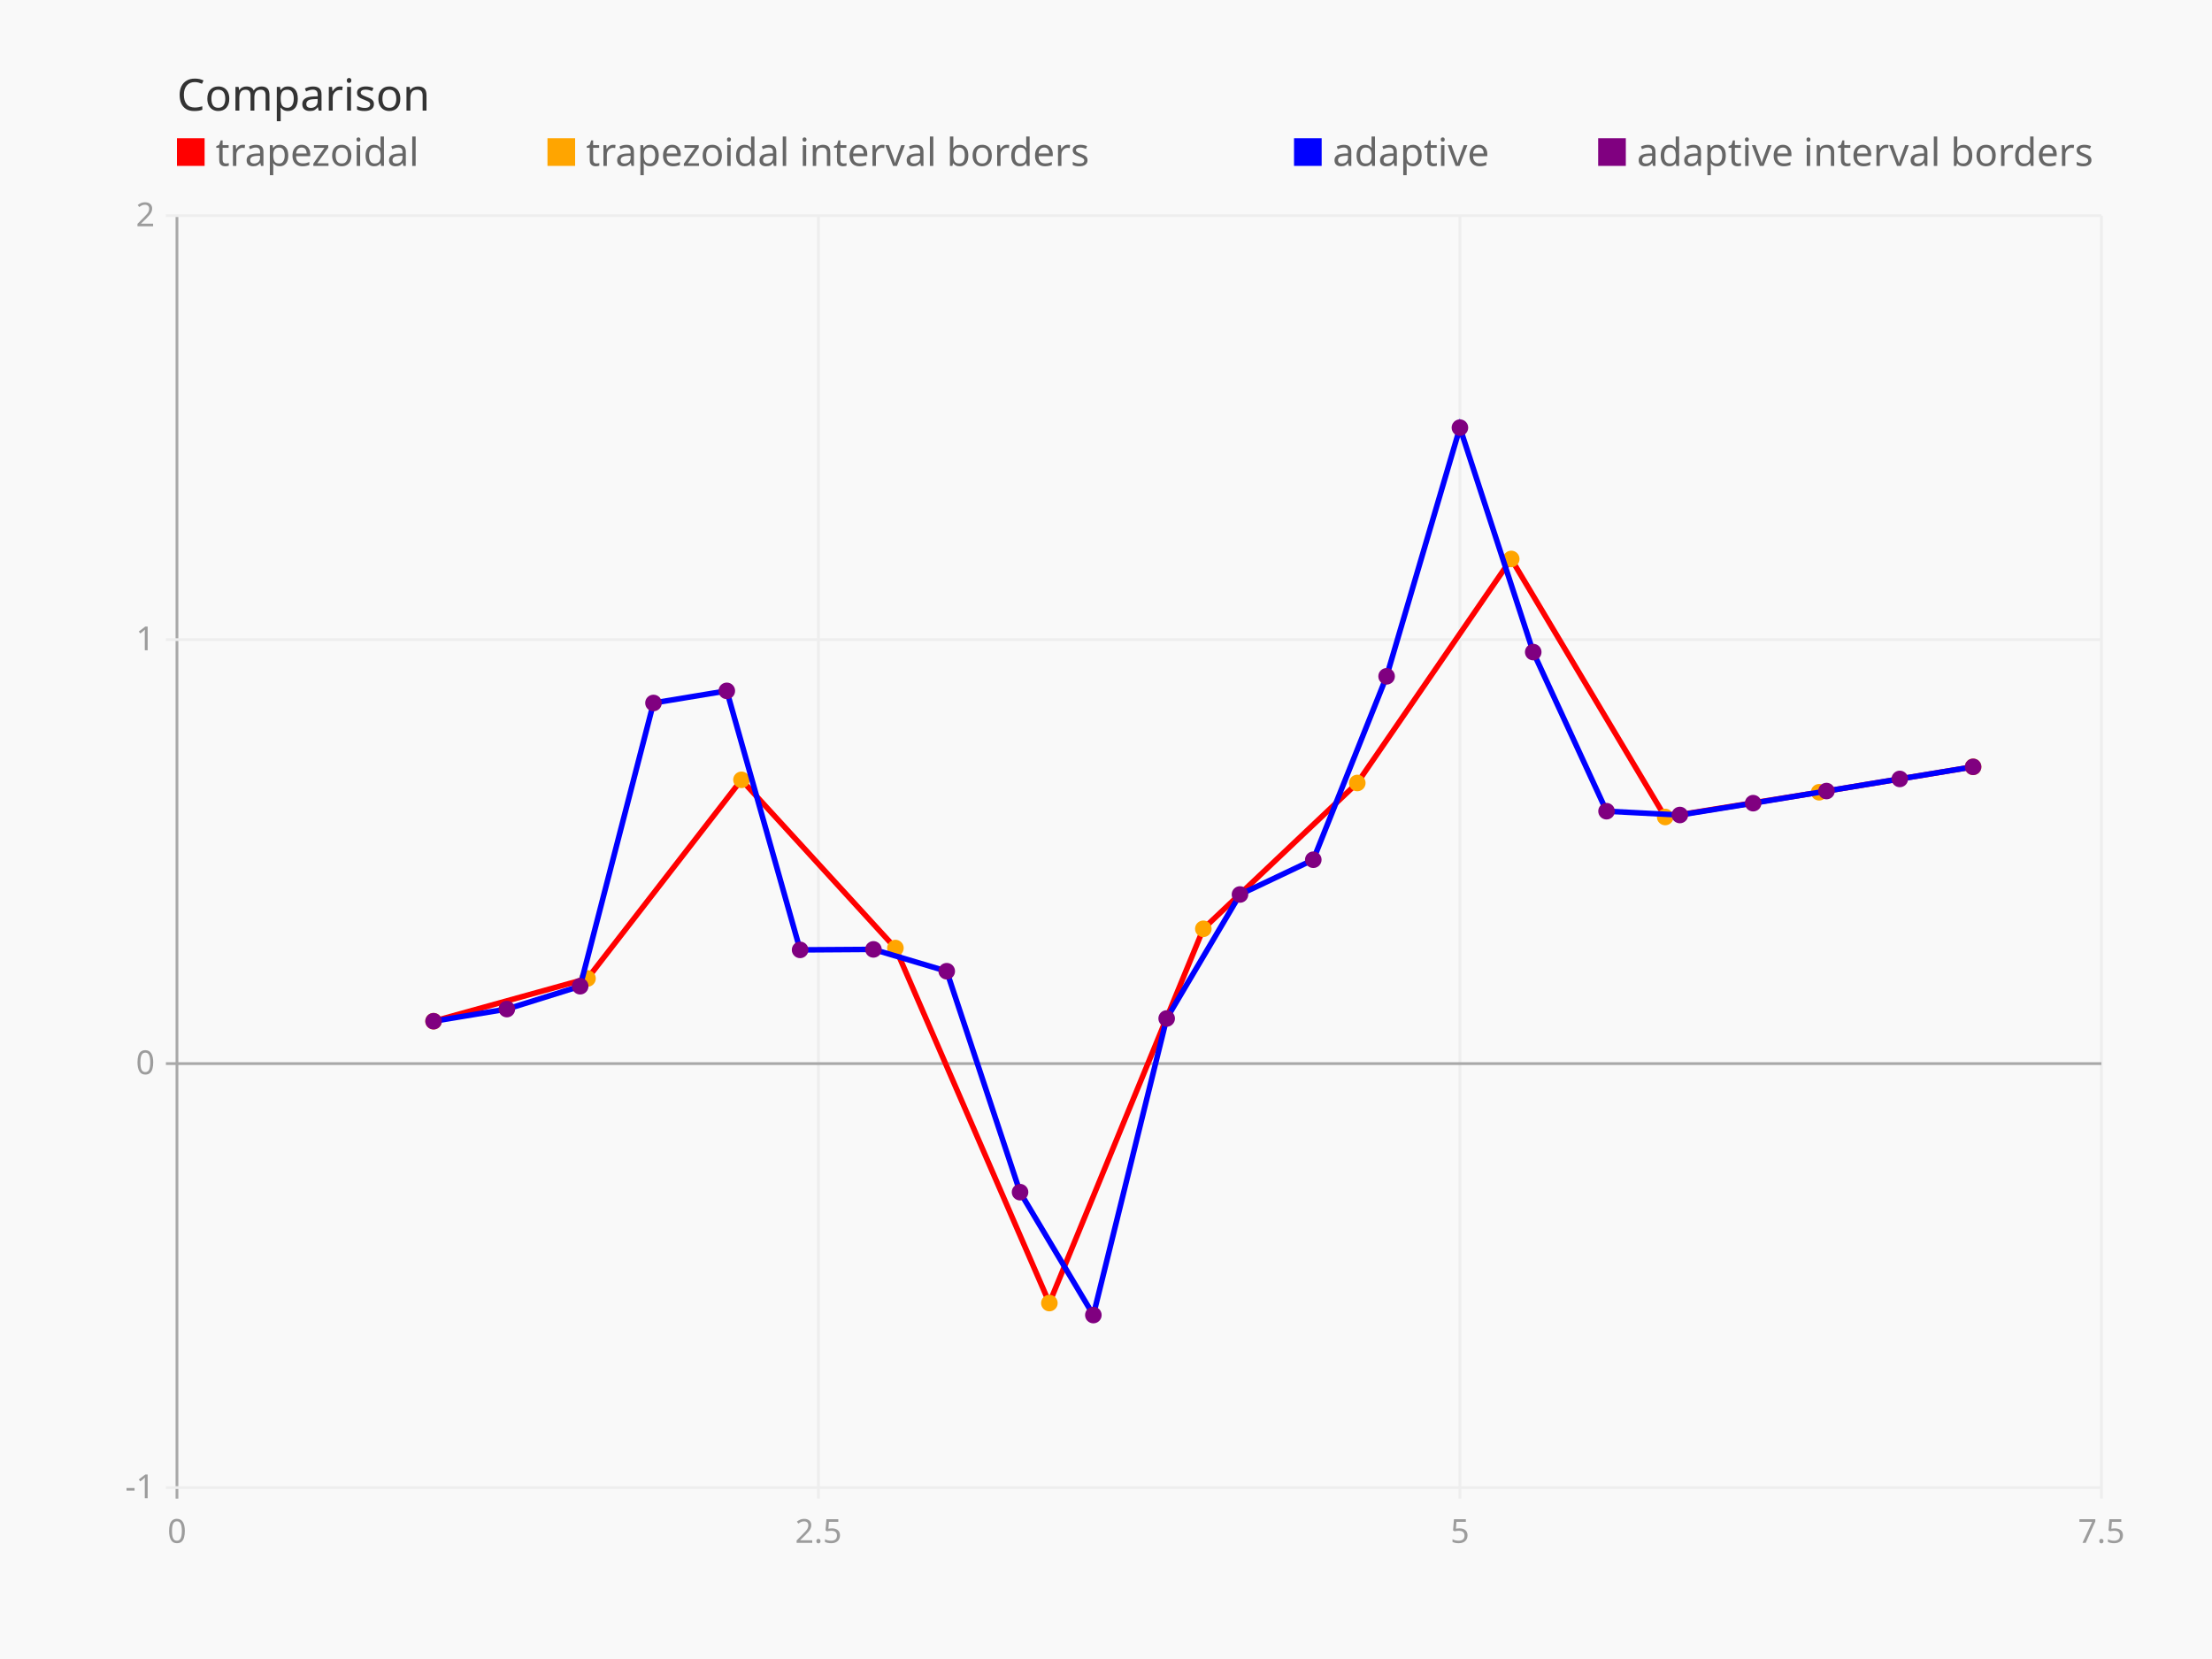
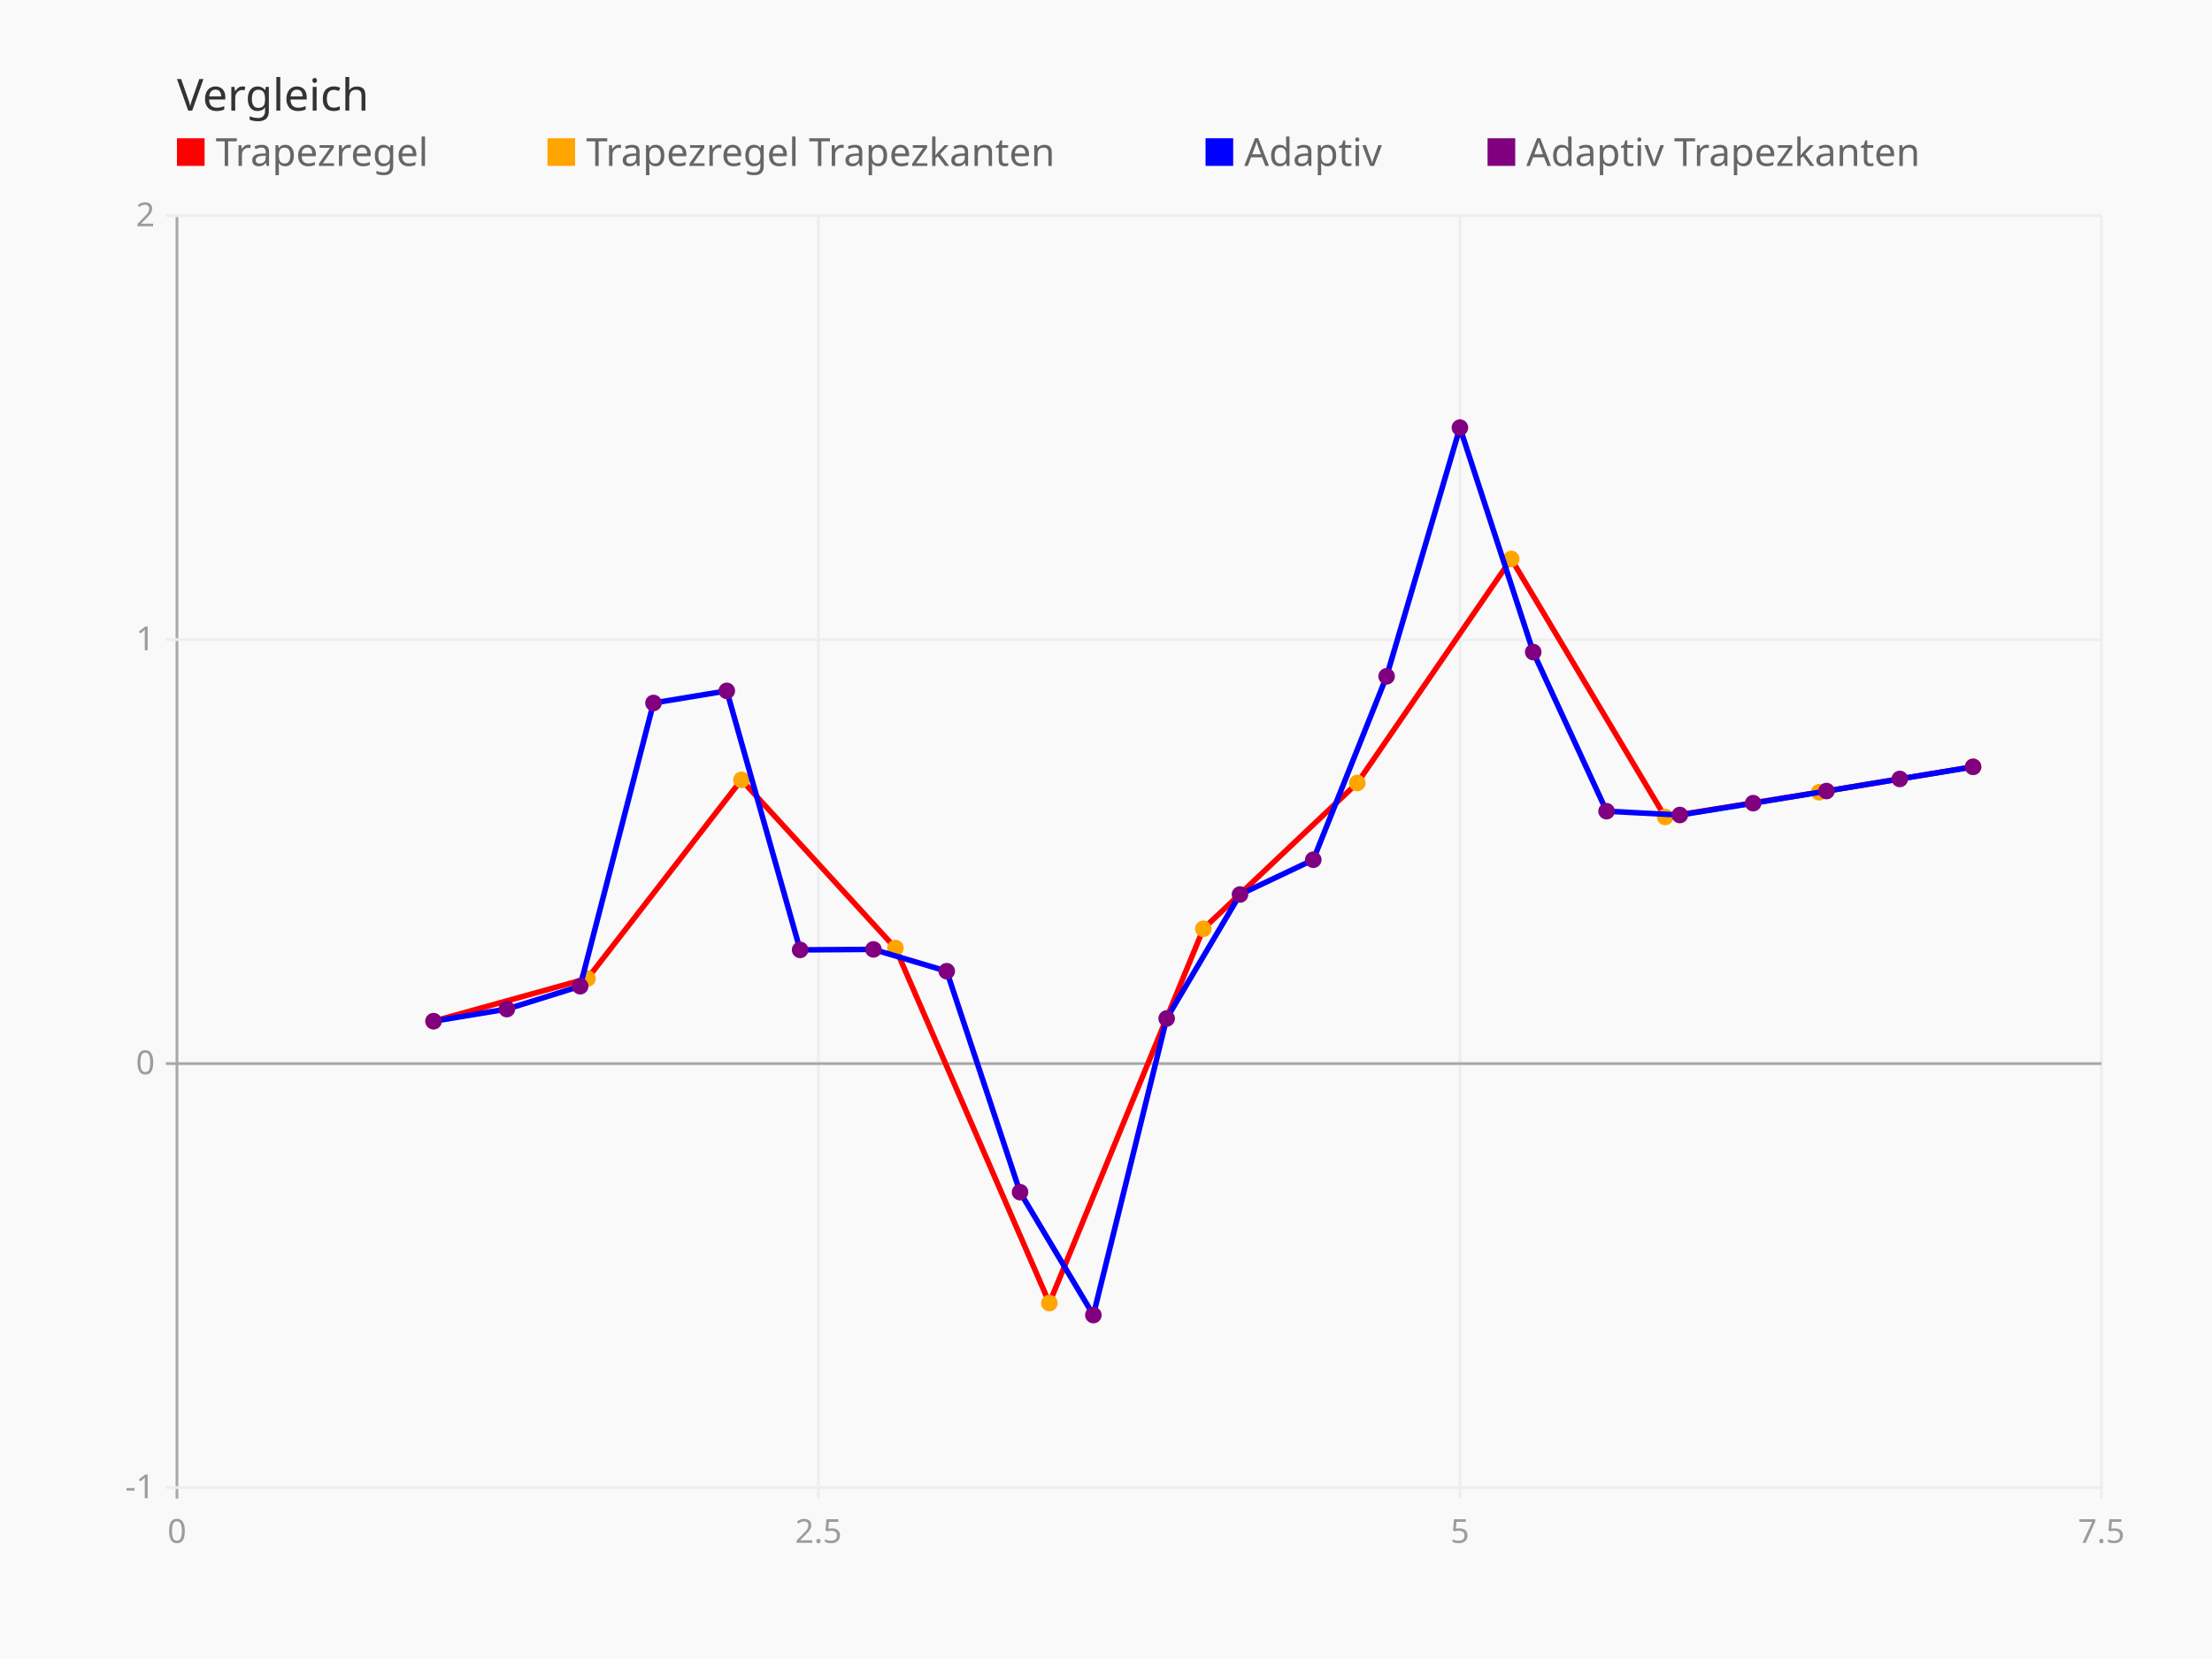
<svg xmlns="http://www.w3.org/2000/svg" height="600" version="1.1" width="800">
  <g>
    <rect fill="#f9f9f9" height="600" width="800" x="0" y="0" />
    <g transform="translate(40 40)">
      <g transform="translate(24 0)">
-         <text fill="#333" font-family="Monaco" font-size="16" x="0" y="0">Comparison</text>
+         <text fill="#333" font-family="Monaco" font-size="16" x="0" y="0">Vergleich</text>
        <g transform="translate(0 20)">
          <g transform="translate(0 0)">
            <rect fill="#FF0000" height="10" width="10" x="0" y="-10" />
-             <text fill="#666" font-family="Monaco" font-size="14" x="14" y="0">trapezoidal</text>
+             <text fill="#666" font-family="Monaco" font-size="14" x="14" y="0">Trapezregel</text>
          </g>
          <g transform="translate(134 0)">
            <rect fill="#FFA500" height="10" width="10" x="0" y="-10" />
-             <text fill="#666" font-family="Monaco" font-size="14" x="14" y="0">trapezoidal interval borders</text>
+             <text fill="#666" font-family="Monaco" font-size="14" x="14" y="0">Trapezregel Trapezkanten</text>
          </g>
-           <g transform="translate(404 0)">
+           <g transform="translate(372 0)">
            <rect fill="#0000FF" height="10" width="10" x="0" y="-10" />
-             <text fill="#666" font-family="Monaco" font-size="14" x="14" y="0">adaptive</text>
+             <text fill="#666" font-family="Monaco" font-size="14" x="14" y="0">Adaptiv</text>
          </g>
-           <g transform="translate(514 0)">
+           <g transform="translate(474 0)">
            <rect fill="#800080" height="10" width="10" x="0" y="-10" />
-             <text fill="#666" font-family="Monaco" font-size="14" x="14" y="0">adaptive interval borders</text>
+             <text fill="#666" font-family="Monaco" font-size="14" x="14" y="0">Adaptiv Trapezkanten</text>
          </g>
        </g>
      </g>
      <g transform="translate(0 38)">
        <g transform="translate(24 0)">
          <g class="axis bottom">
            <g class="tick">
              <line stroke="#eee" stroke-width="1" x1="232" x2="232" y1="0" y2="464.0" />
              <text dy="1em" fill="#9c9c9c" font-family="Monaco" text-anchor="middle" x="232" y="468.0">2.5</text>
            </g>
            <g class="tick">
              <line stroke="#eee" stroke-width="1" x1="464" x2="464" y1="0" y2="464.0" />
              <text dy="1em" fill="#9c9c9c" font-family="Monaco" text-anchor="middle" x="464" y="468.0">5</text>
            </g>
            <g class="tick">
              <line stroke="#eee" stroke-width="1" x1="696" x2="696" y1="0" y2="464.0" />
              <text dy="1em" fill="#9c9c9c" font-family="Monaco" text-anchor="middle" x="696" y="468.0">7.5</text>
            </g>
            <g class="tick">
              <line stroke="#a8a8a8" stroke-width="1" x1="0" x2="0" y1="0" y2="464.0" />
              <text dy="1em" fill="#9c9c9c" font-family="Monaco" text-anchor="middle" x="0" y="468.0">0</text>
            </g>
          </g>
          <g class="axis left">
            <g class="tick">
              <line stroke="#eee" stroke-width="1" x1="-4" x2="696.0" y1="460" y2="460" />
              <text dy="0.32em" fill="#9c9c9c" font-family="Monaco" text-anchor="end" x="-8" y="460">-1</text>
            </g>
            <g class="tick">
              <line stroke="#eee" stroke-width="1" x1="-4" x2="696.0" y1="153.333" y2="153.333" />
              <text dy="0.32em" fill="#9c9c9c" font-family="Monaco" text-anchor="end" x="-8" y="153.333">1</text>
            </g>
            <g class="tick">
              <line stroke="#eee" stroke-width="1" x1="-4" x2="696.0" y1="0" y2="0" />
              <text dy="0.32em" fill="#9c9c9c" font-family="Monaco" text-anchor="end" x="-8" y="0">2</text>
            </g>
            <g class="tick">
              <line stroke="#a8a8a8" stroke-width="1" x1="-4" x2="696.0" y1="306.667" y2="306.667" />
              <text dy="0.32em" fill="#9c9c9c" font-family="Monaco" text-anchor="end" x="-8" y="306.667">0</text>
            </g>
          </g>
          <g>
            <g class="series lines">
              <path d="M 92.8 291.333 L 148.48 275.883 L 204.16 204.036 L 259.84 264.875 L 315.52 393.275 L 371.2 257.913 L 426.88 205.177 L 482.56 124.151 L 538.24 217.479 L 593.92 208.533 L 649.6 199.333" fill="none" stroke="#FF0000" stroke-width="2" />
            </g>
            <g class="series dots">
              <circle cx="92.8" cy="291.333" fill="#FFA500" r="3" />
              <circle cx="148.48" cy="275.883" fill="#FFA500" r="3" />
              <circle cx="204.16" cy="204.036" fill="#FFA500" r="3" />
              <circle cx="259.84" cy="264.875" fill="#FFA500" r="3" />
              <circle cx="315.52" cy="393.275" fill="#FFA500" r="3" />
              <circle cx="371.2" cy="257.913" fill="#FFA500" r="3" />
              <circle cx="426.88" cy="205.177" fill="#FFA500" r="3" />
              <circle cx="482.56" cy="124.151" fill="#FFA500" r="3" />
              <circle cx="538.24" cy="217.479" fill="#FFA500" r="3" />
              <circle cx="593.92" cy="208.533" fill="#FFA500" r="3" />
              <circle cx="649.6" cy="199.333" fill="#FFA500" r="3" />
            </g>
            <g class="series lines">
              <path d="M 92.8 291.333 L 119.314 286.947 L 145.829 278.679 L 172.343 176.244 L 198.857 171.863 L 225.371 265.537 L 251.886 265.361 L 278.4 273.253 L 304.914 353.162 L 331.429 397.611 L 357.943 290.348 L 384.457 245.504 L 410.971 232.934 L 437.486 166.6 L 464 76.667 L 490.514 157.838 L 517.029 215.383 L 543.543 216.758 L 570.057 212.476 L 596.571 208.095 L 623.086 203.714 L 649.6 199.333" fill="none" stroke="#0000FF" stroke-width="2" />
            </g>
            <g class="series dots">
              <circle cx="92.8" cy="291.333" fill="#800080" r="3" />
              <circle cx="119.314" cy="286.947" fill="#800080" r="3" />
              <circle cx="145.829" cy="278.679" fill="#800080" r="3" />
              <circle cx="172.343" cy="176.244" fill="#800080" r="3" />
              <circle cx="198.857" cy="171.863" fill="#800080" r="3" />
              <circle cx="225.371" cy="265.537" fill="#800080" r="3" />
              <circle cx="251.886" cy="265.361" fill="#800080" r="3" />
              <circle cx="278.4" cy="273.253" fill="#800080" r="3" />
              <circle cx="304.914" cy="353.162" fill="#800080" r="3" />
              <circle cx="331.429" cy="397.611" fill="#800080" r="3" />
              <circle cx="357.943" cy="290.348" fill="#800080" r="3" />
              <circle cx="384.457" cy="245.504" fill="#800080" r="3" />
              <circle cx="410.971" cy="232.934" fill="#800080" r="3" />
              <circle cx="437.486" cy="166.6" fill="#800080" r="3" />
              <circle cx="464" cy="76.667" fill="#800080" r="3" />
              <circle cx="490.514" cy="157.838" fill="#800080" r="3" />
              <circle cx="517.029" cy="215.383" fill="#800080" r="3" />
              <circle cx="543.543" cy="216.758" fill="#800080" r="3" />
              <circle cx="570.057" cy="212.476" fill="#800080" r="3" />
              <circle cx="596.571" cy="208.095" fill="#800080" r="3" />
              <circle cx="623.086" cy="203.714" fill="#800080" r="3" />
              <circle cx="649.6" cy="199.333" fill="#800080" r="3" />
            </g>
          </g>
        </g>
      </g>
    </g>
  </g>
</svg>
